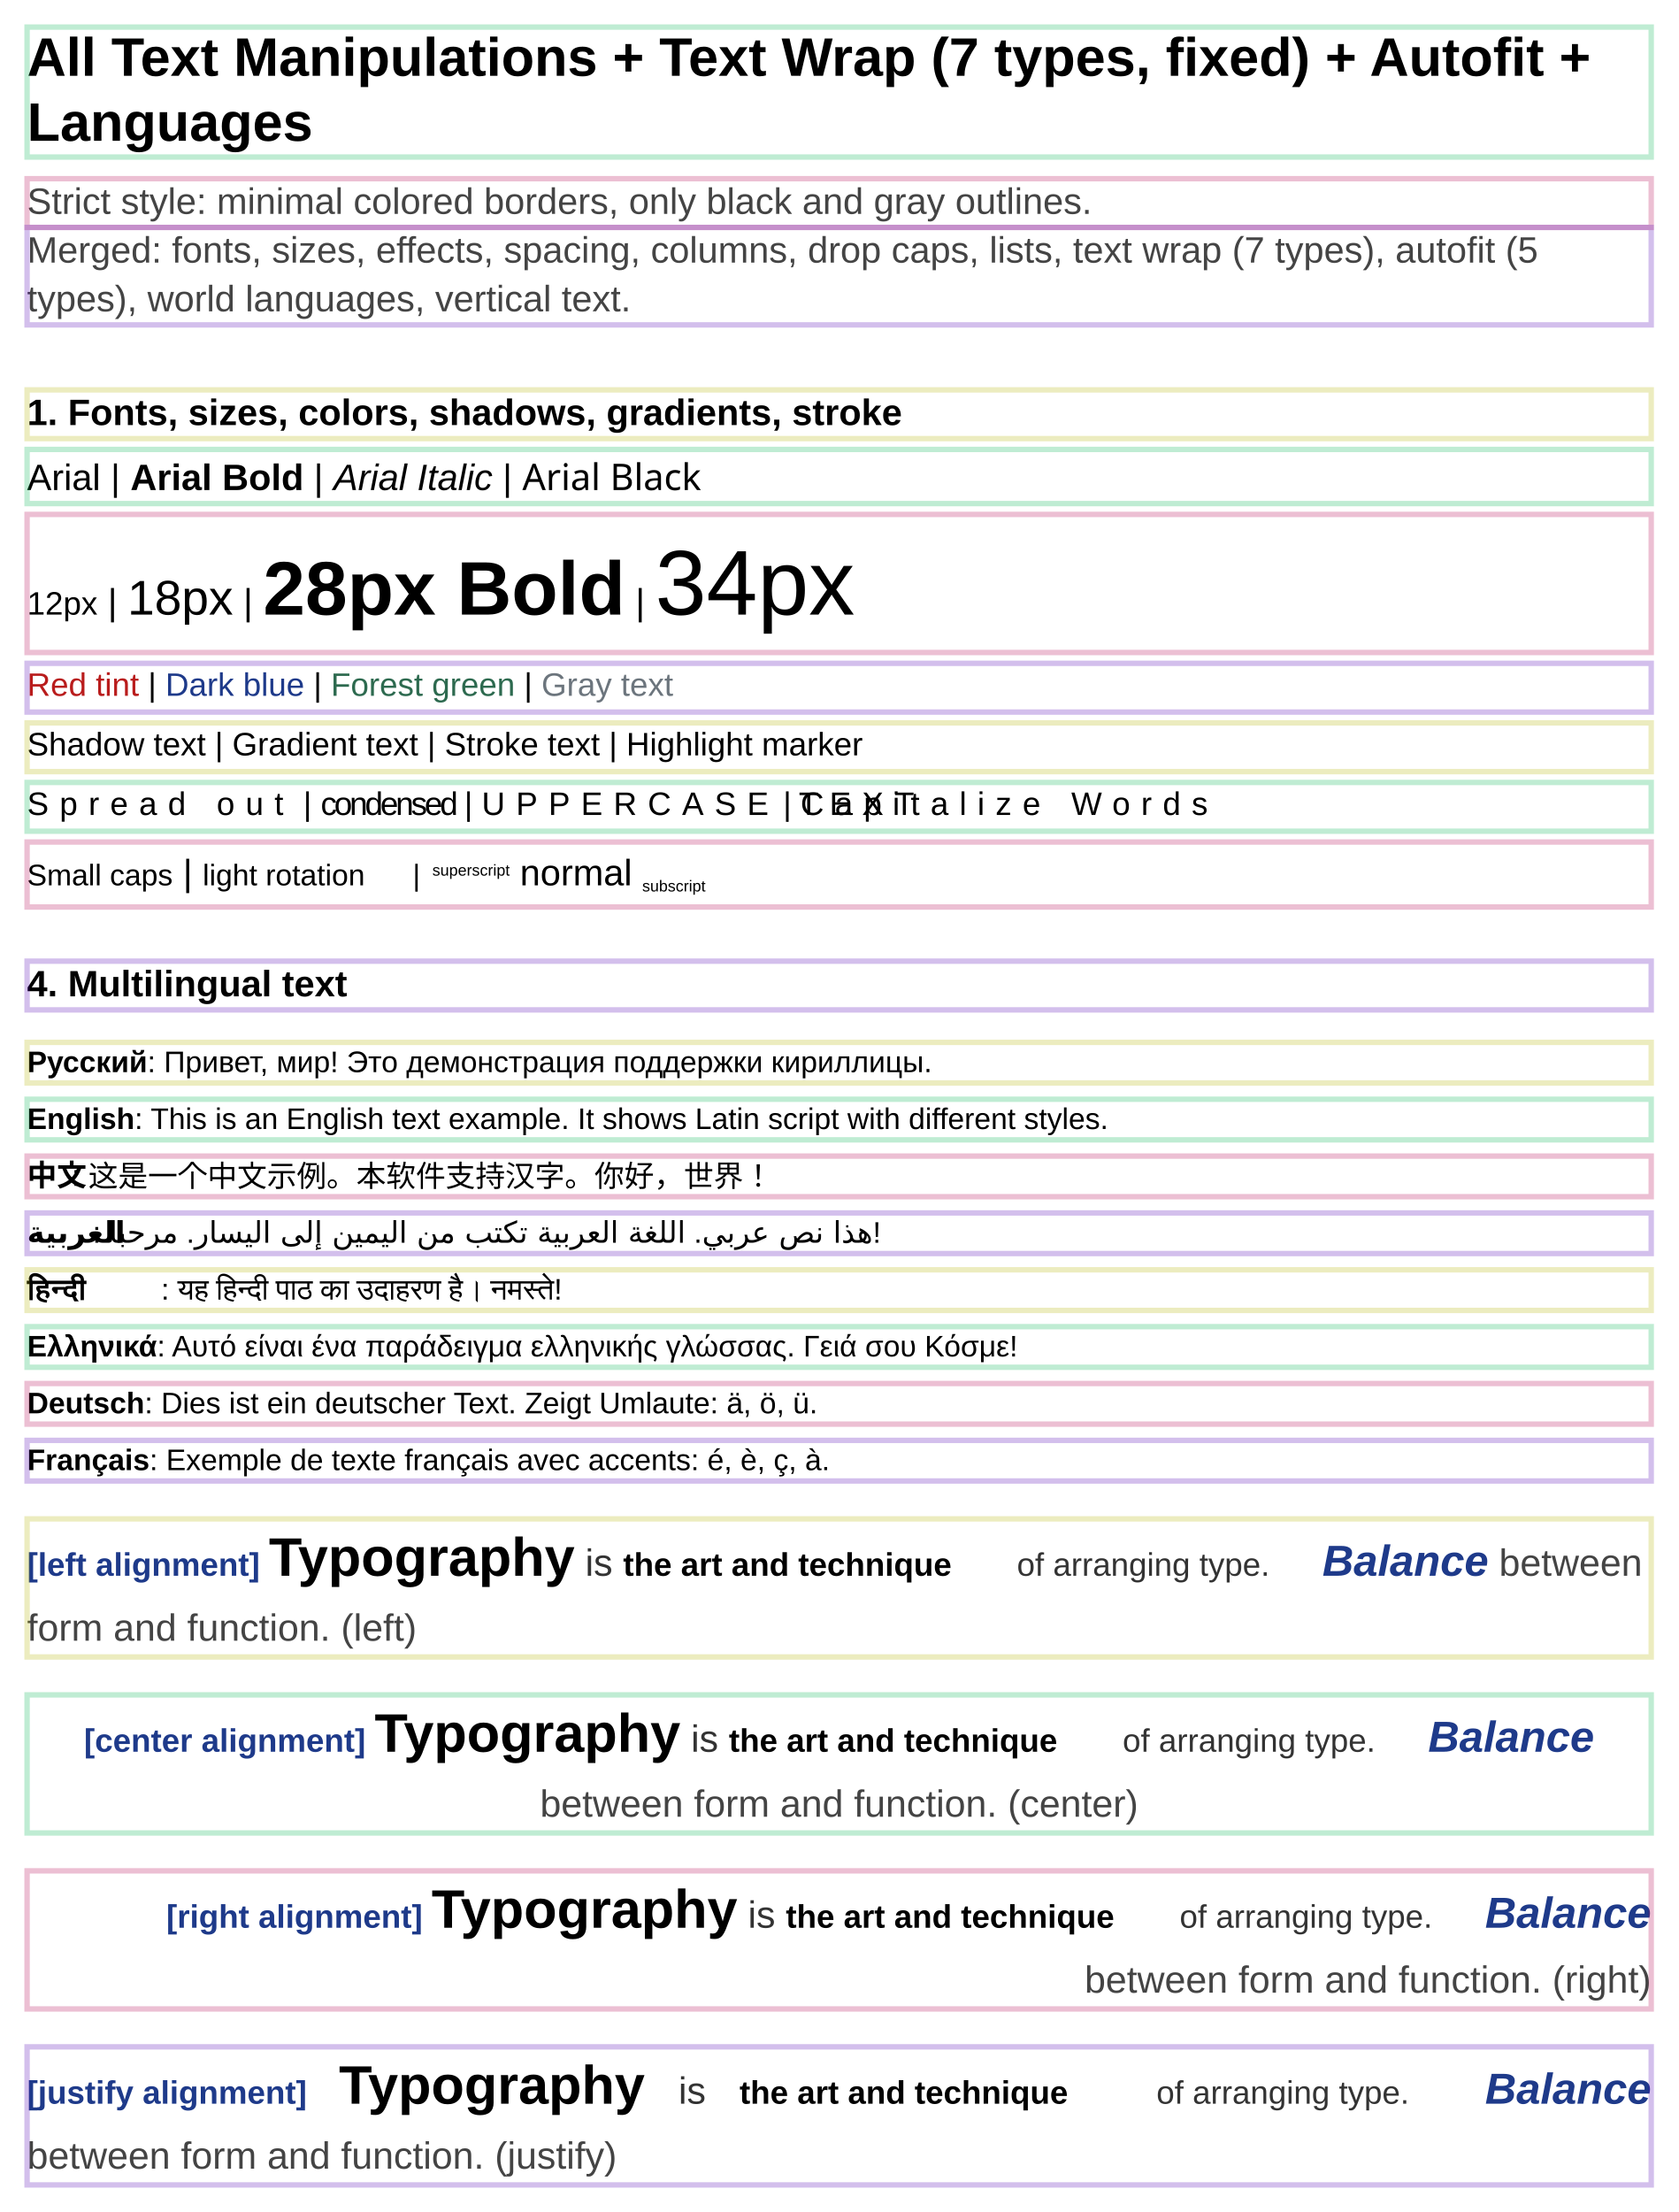
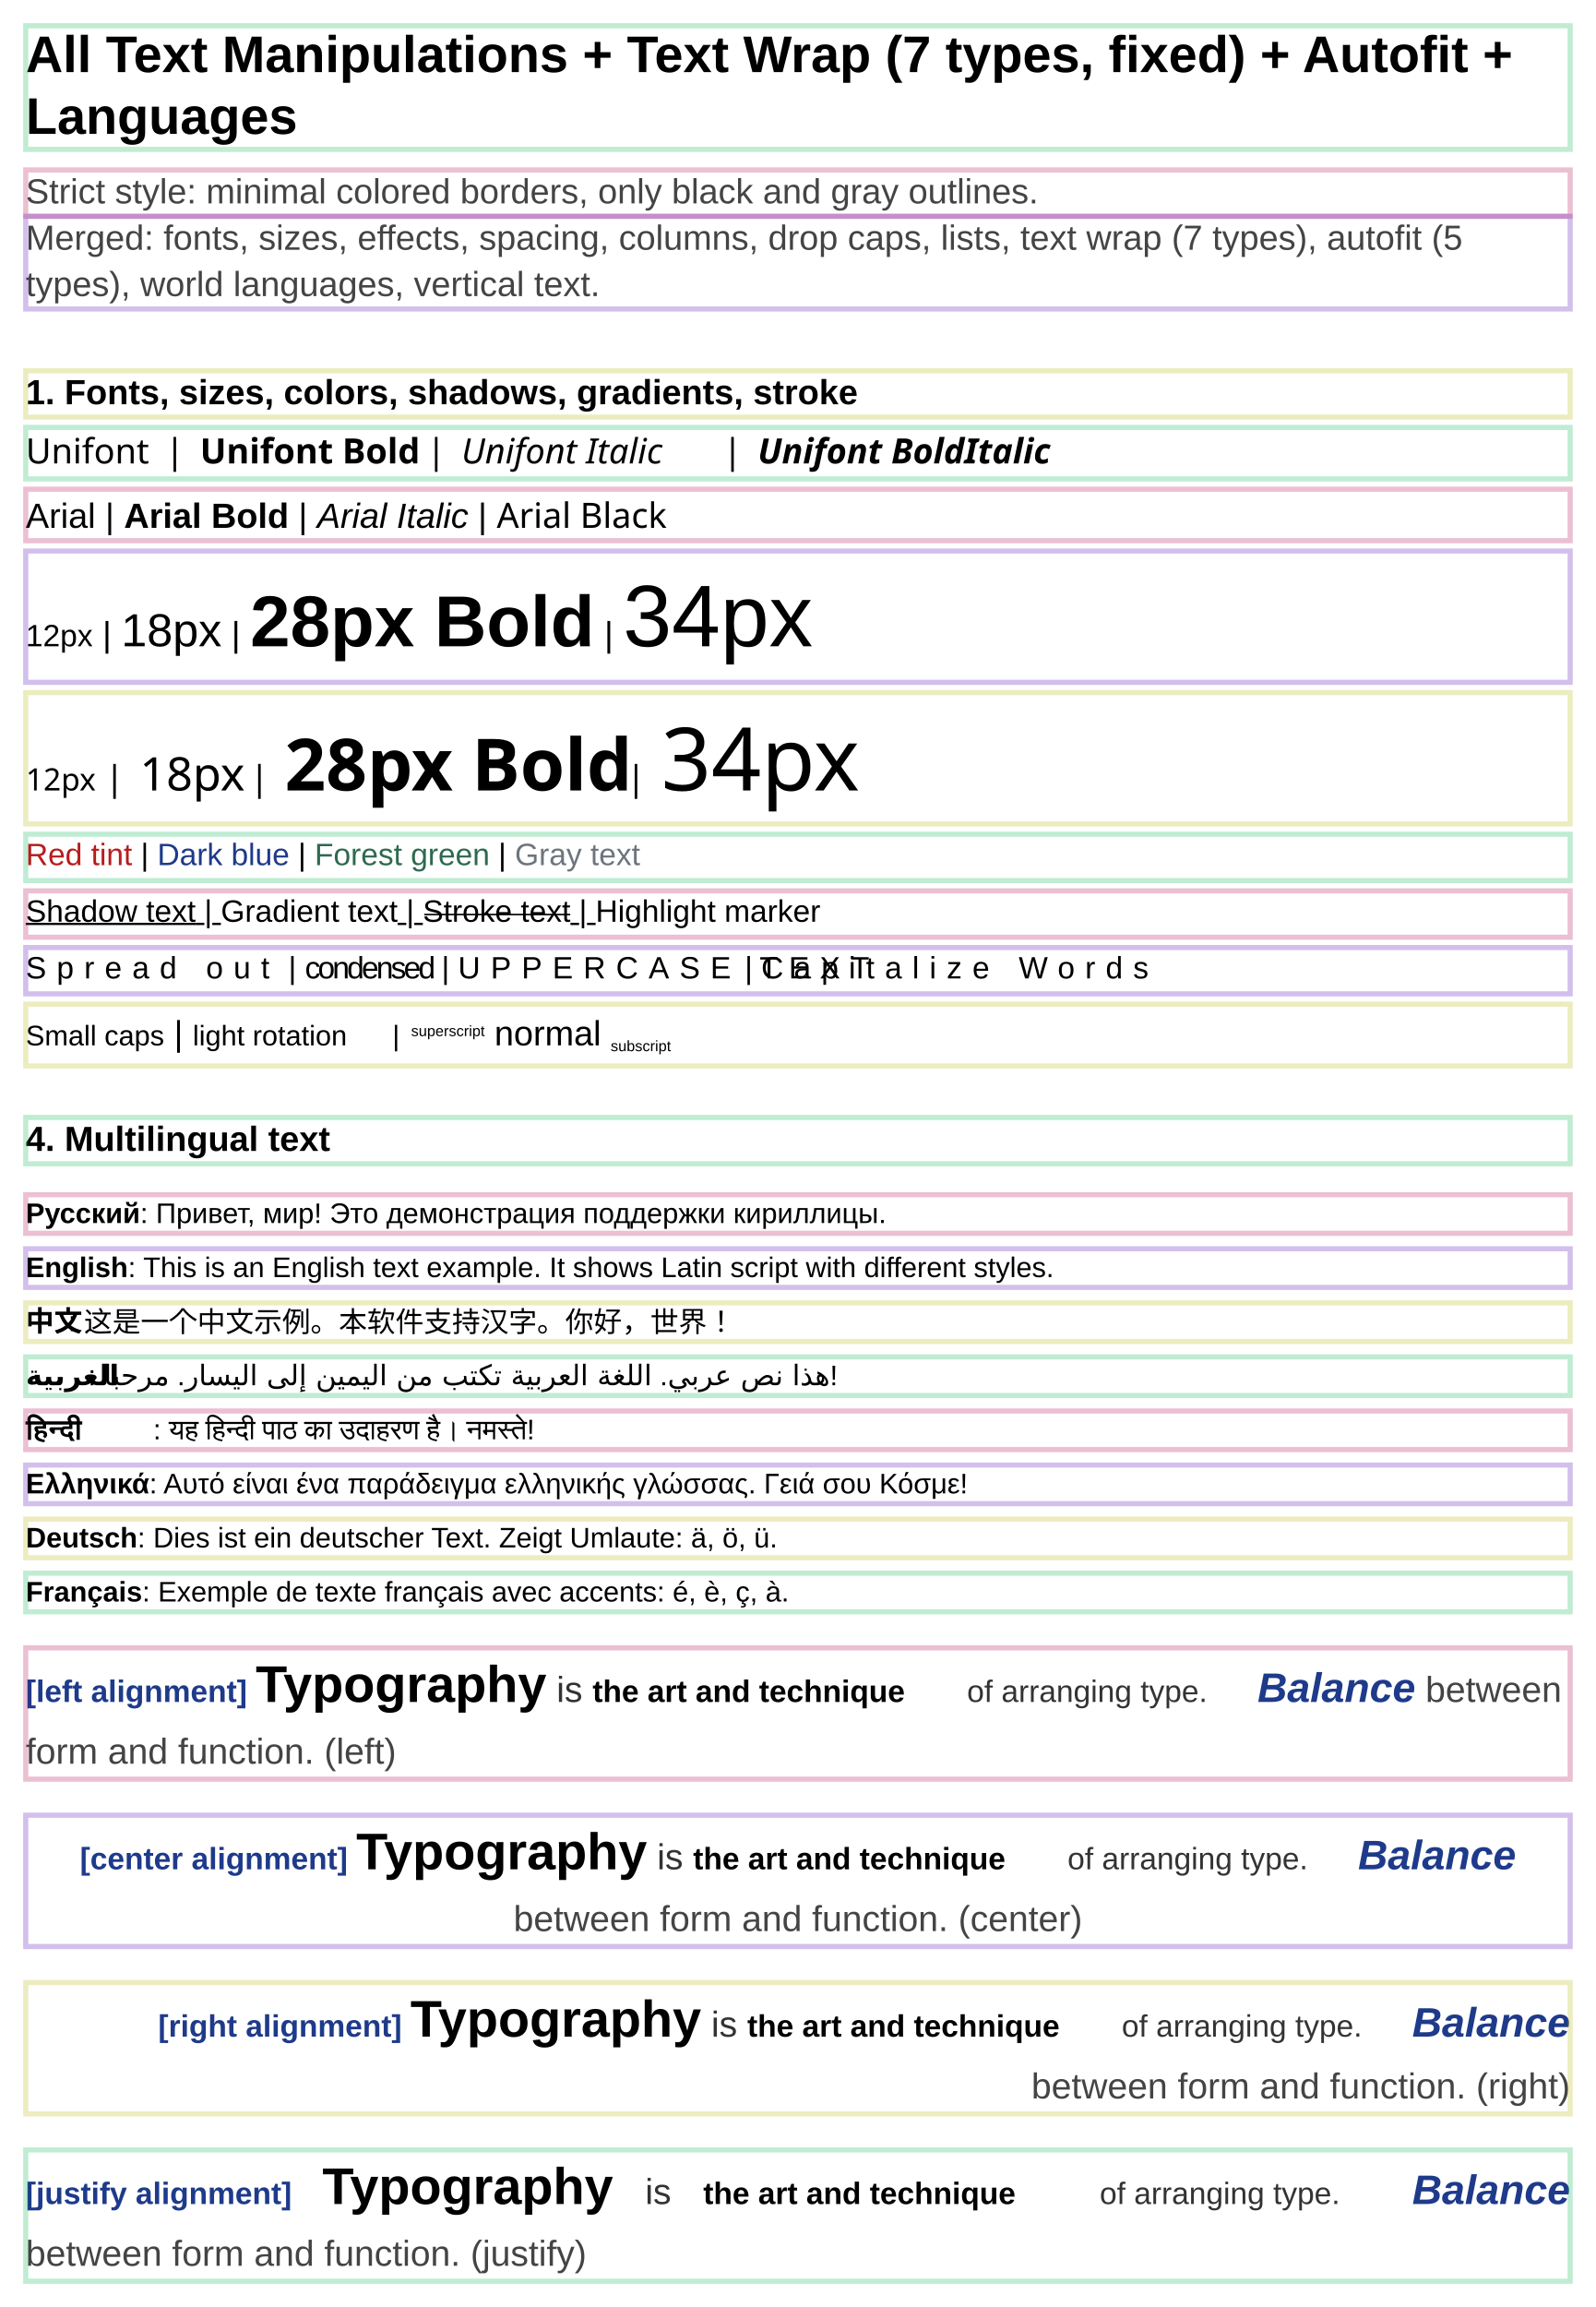
- <svg xmlns="http://www.w3.org/2000/svg" width="620" height="817" viewBox="-10 -10 620 817">
+ <svg xmlns="http://www.w3.org/2000/svg" width="620" height="896" viewBox="-10 -10 620 896">
  <text x="0" y="18" font-family="Arial" font-size="20" fill="#000000" font-weight="700">
    <tspan x="0" font-weight="700" font-style="normal" font-family="Arial" font-size="20" fill="#000000">All Text Manipulations + Text Wrap (7 types, fixed) + Autofit +</tspan>
  </text>
  <text x="0" y="42" font-family="Arial" font-size="20" fill="#000000" font-weight="700">
    <tspan x="0" font-weight="700" font-style="normal" font-family="Arial" font-size="20" fill="#000000">Languages</tspan>
  </text>
  <text x="0" y="69" font-family="Arial" font-size="13.56" fill="#444444" font-weight="400">
    <tspan x="0" font-weight="400" font-style="normal" font-family="Arial" font-size="13.56" fill="#444444">Strict style: minimal colored borders, only black and gray outlines.</tspan>
  </text>
  <text x="0" y="87" font-family="Arial" font-size="13.56" fill="#444444" font-weight="400">
    <tspan x="0" font-weight="400" font-style="normal" font-family="Arial" font-size="13.56" fill="#444444">Merged: fonts, sizes, effects, spacing, columns, drop caps, lists, text wrap (7 types), autofit (5</tspan>
  </text>
  <text x="0" y="105" font-family="Arial" font-size="13.56" fill="#444444" font-weight="400">
    <tspan x="0" font-weight="400" font-style="normal" font-family="Arial" font-size="13.56" fill="#444444">types), world languages, vertical text.</tspan>
  </text>
  <text x="0" y="147" font-family="Arial" font-size="13.56" fill="#000000" font-weight="700">
    <tspan x="0" font-weight="700" font-style="normal" font-family="Arial" font-size="13.56" fill="#000000">1. Fonts, sizes, colors, shadows, gradients, stroke</tspan>
  </text>
-   <text x="0" y="171" font-family="Arial" font-size="13.56" fill="#000000" font-weight="400">
+   <text x="0" y="170" font-family="Unifont" font-size="13.56" fill="#000000" font-weight="400">
+     <tspan x="0" font-weight="400" font-style="normal" font-family="Unifont" font-size="13.56" fill="#000000">Unifont</tspan>
+     <tspan x="54.17">|</tspan>
+     <tspan x="67.7" font-weight="700">Unifont Bold</tspan>
+     <tspan x="155.73" font-weight="400">|</tspan>
+     <tspan x="169.26" font-style="italic">Unifont Italic</tspan>
+     <tspan x="270.84" font-style="normal">|</tspan>
+     <tspan x="284.37" font-weight="700" font-style="italic">Unifont BoldItalic</tspan>
+   </text>
+   <text x="0" y="195" font-family="Arial" font-size="13.56" fill="#000000" font-weight="400">
    <tspan x="0" font-weight="400" font-style="normal" font-family="Arial" font-size="13.56" fill="#000000">Arial</tspan>
    <tspan x="30.87">|</tspan>
    <tspan x="38.16" font-weight="700">Arial Bold</tspan>
    <tspan x="105.91" font-weight="400">|</tspan>
    <tspan x="113.2" font-style="italic">Arial Italic</tspan>
    <tspan x="175.68" font-style="normal">|</tspan>
    <tspan x="182.97" font-family="Arial Black">Arial Black</tspan>
  </text>
-   <text x="0" y="217" font-family="Arial" font-size="12" fill="#000" font-weight="400">
+   <text x="0" y="241" font-family="Arial" font-size="12" fill="#000" font-weight="400">
    <tspan x="0" font-weight="400" font-style="normal" font-family="Arial" font-size="12" fill="#000">12px</tspan>
    <tspan x="29.79" font-size="13.56">|</tspan>
    <tspan x="37.08" font-size="18">18px</tspan>
    <tspan x="79.88" font-size="13.56">|</tspan>
    <tspan x="87.17" font-weight="700" font-size="28">28px Bold</tspan>
    <tspan x="224.75" font-weight="400" font-size="13.56">|</tspan>
    <tspan x="232.04" font-size="34">34px</tspan>
  </text>
-   <text x="0" y="247" font-family="Arial" font-size="12" fill="#b91c1c" font-weight="400">
+   <text x="0" y="297" font-family="Unifont" font-size="12" fill="#000" font-weight="400">
+     <tspan x="0" font-weight="400" font-style="normal" font-family="Unifont" font-size="12" fill="#000">12px</tspan>
+     <tspan x="30.76" font-size="13.56">|</tspan>
+     <tspan x="44.29" font-size="18">18px</tspan>
+     <tspan x="87.05" font-size="13.56">|</tspan>
+     <tspan x="100.58" font-weight="700" font-size="28">28px Bold</tspan>
+     <tspan x="233.34" font-weight="400" font-size="13.56">|</tspan>
+     <tspan x="246.87" font-size="34">34px</tspan>
+   </text>
+   <text x="0" y="326" font-family="Arial" font-size="12" fill="#b91c1c" font-weight="400">
    <tspan x="0" font-weight="400" font-style="normal" font-family="Arial" font-size="12" fill="#b91c1c">Red tint</tspan>
    <tspan x="44.67" fill="#000000">|</tspan>
    <tspan x="51.11" fill="#1e3a8a">Dark blue</tspan>
    <tspan x="105.79" fill="#000000">|</tspan>
    <tspan x="112.23" fill="#2d6a4f">Forest green</tspan>
    <tspan x="183.58" fill="#000000">|</tspan>
    <tspan x="190.02" fill="#6c757d">Gray text</tspan>
  </text>
-   <text x="0" y="269" font-family="Arial" font-size="12" fill="#000" font-weight="400">
-     <tspan x="0" font-weight="400" font-style="normal" font-family="Arial" font-size="12" fill="#000">Shadow text</tspan>
+   <text x="0" y="348" font-family="Arial" font-size="12" fill="#000" font-weight="400" text-decoration="underline">
+     <tspan x="0" font-weight="400" font-style="normal" font-family="Arial" font-size="12" fill="#000" text-decoration="underline">Shadow text</tspan>
    <tspan x="69.36">|</tspan>
    <tspan x="75.8">Gradient text</tspan>
    <tspan x="147.82">|</tspan>
-     <tspan x="154.26">Stroke text</tspan>
+     <tspan x="154.26" text-decoration="line-through">Stroke text</tspan>
    <tspan x="214.93">|</tspan>
    <tspan x="221.37">Highlight marker</tspan>
  </text>
-   <text x="0" y="291" font-family="Arial" font-size="12" fill="#000" font-weight="400" letter-spacing="4">
+   <text x="0" y="370" font-family="Arial" font-size="12" fill="#000" font-weight="400" letter-spacing="4">
    <tspan x="0" font-weight="400" font-style="normal" font-family="Arial" font-size="12" fill="#000" letter-spacing="4">Spread out</tspan>
    <tspan x="102.03">|</tspan>
    <tspan x="108.47" letter-spacing="-1">condensed</tspan>
    <tspan x="161.51">|</tspan>
    <tspan x="167.95">UPPERCASE TEXT</tspan>
    <tspan x="279.29">|</tspan>
    <tspan x="285.73">Capitalize Words</tspan>
  </text>
-   <text x="0" y="317" font-family="Arial" font-size="11" fill="#000" font-weight="400">
+   <text x="0" y="396" font-family="Arial" font-size="11" fill="#000" font-weight="400">
    <tspan x="0" font-weight="400" font-style="normal" font-family="Arial" font-size="11" fill="#000">Small caps</tspan>
    <tspan x="57.58" font-size="13.56">|</tspan>
    <tspan x="64.87">light rotation</tspan>
    <tspan x="142.43">|</tspan>
  </text>
-   <text x="145.95" y="313.4" font-family="Arial" font-size="5.85" fill="#000" font-weight="400" xml:space="preserve">
+   <text x="145.95" y="392.4" font-family="Arial" font-size="5.85" fill="#000" font-weight="400" xml:space="preserve">
    <tspan x="149.72" font-weight="400" font-style="normal" font-family="Arial" font-size="5.85" fill="#000">superscript</tspan>
  </text>
-   <text x="0" y="317" font-family="Arial" font-size="13.56" fill="#000" font-weight="400">
+   <text x="0" y="396" font-family="Arial" font-size="13.56" fill="#000" font-weight="400">
    <tspan x="182.07" font-weight="400" font-style="normal" font-family="Arial" font-size="13.56" fill="#000">normal</tspan>
  </text>
-   <text x="223.48" y="319.25" font-family="Arial" font-size="5.85" fill="#000" font-weight="400" xml:space="preserve">
+   <text x="223.48" y="398.25" font-family="Arial" font-size="5.85" fill="#000" font-weight="400" xml:space="preserve">
    <tspan x="227.25" font-weight="400" font-style="normal" font-family="Arial" font-size="5.85" fill="#000">subscript</tspan>
  </text>
-   <text x="0" y="358" font-family="Arial" font-size="13.56" fill="#000000" font-weight="700">
+   <text x="0" y="437" font-family="Arial" font-size="13.56" fill="#000000" font-weight="700">
    <tspan x="0" font-weight="700" font-style="normal" font-family="Arial" font-size="13.56" fill="#000000">4. Multilingual text</tspan>
  </text>
-   <text x="0" y="386" font-family="Arial" font-size="11" fill="#000" font-weight="700">
+   <text x="0" y="465" font-family="Arial" font-size="11" fill="#000" font-weight="700">
    <tspan x="0" font-weight="700" font-style="normal" font-family="Arial" font-size="11" fill="#000">Русский</tspan>
    <tspan x="44.45" font-weight="400">: Привет, мир! Это демонстрация поддержки кириллицы.</tspan>
  </text>
-   <text x="0" y="407" font-family="Arial" font-size="11" fill="#000" font-weight="700">
+   <text x="0" y="486" font-family="Arial" font-size="11" fill="#000" font-weight="700">
    <tspan x="0" font-weight="700" font-style="normal" font-family="Arial" font-size="11" fill="#000">English</tspan>
    <tspan x="39.72" font-weight="400">: This is an English text example. It shows Latin script with different styles.</tspan>
  </text>
-   <text x="0" y="428" font-family="Arial" font-size="11" fill="#000" font-weight="700">
+   <text x="0" y="507" font-family="Arial" font-size="11" fill="#000" font-weight="700">
    <tspan x="0" font-weight="700" font-style="normal" font-family="Arial" font-size="11" fill="#000">中文</tspan>
    <tspan x="16.5" font-weight="400">: 这是一个中文示例。本软件支持汉字。你好，世界！</tspan>
  </text>
-   <text x="0" y="449" font-family="Arial" font-size="11" fill="#000" font-weight="700">
+   <text x="0" y="528" font-family="Arial" font-size="11" fill="#000" font-weight="700">
    <tspan x="0" font-weight="700" font-style="normal" font-family="Arial" font-size="11" fill="#000">العربية</tspan>
    <tspan x="24.22" font-weight="400">: هذا نص عربي. اللغة العربية تكتب من اليمين إلى اليسار. مرحبا!</tspan>
  </text>
-   <text x="0" y="470" font-family="Arial" font-size="11" fill="#000" font-weight="700">
+   <text x="0" y="549" font-family="Arial" font-size="11" fill="#000" font-weight="700">
    <tspan x="0" font-weight="700" font-style="normal" font-family="Arial" font-size="11" fill="#000">हिन्दी</tspan>
    <tspan x="49.5" font-weight="400">: यह हिन्दी पाठ का उदाहरण है। नमस्ते!</tspan>
  </text>
-   <text x="0" y="491" font-family="Arial" font-size="11" fill="#000" font-weight="700">
+   <text x="0" y="570" font-family="Arial" font-size="11" fill="#000" font-weight="700">
    <tspan x="0" font-weight="700" font-style="normal" font-family="Arial" font-size="11" fill="#000">Ελληνικά</tspan>
    <tspan x="48" font-weight="400">: Αυτό είναι ένα παράδειγμα ελληνικής γλώσσας. Γειά σου Κόσμε!</tspan>
  </text>
-   <text x="0" y="512" font-family="Arial" font-size="11" fill="#000" font-weight="700">
+   <text x="0" y="591" font-family="Arial" font-size="11" fill="#000" font-weight="700">
    <tspan x="0" font-weight="700" font-style="normal" font-family="Arial" font-size="11" fill="#000">Deutsch</tspan>
    <tspan x="43.4" font-weight="400">: Dies ist ein deutscher Text. Zeigt Umlaute: ä, ö, ü.</tspan>
  </text>
-   <text x="0" y="533" font-family="Arial" font-size="11" fill="#000" font-weight="700">
+   <text x="0" y="612" font-family="Arial" font-size="11" fill="#000" font-weight="700">
    <tspan x="0" font-weight="700" font-style="normal" font-family="Arial" font-size="11" fill="#000">Français</tspan>
    <tspan x="45.25" font-weight="400">: Exemple de texte français avec accents: é, è, ç, à.</tspan>
  </text>
-   <text x="0" y="572" font-family="Arial" font-size="12" fill="#1e3a8a" font-weight="700">
+   <text x="0" y="651" font-family="Arial" font-size="12" fill="#1e3a8a" font-weight="700">
    <tspan x="0" font-weight="700" font-style="normal" font-family="Arial" font-size="12" fill="#1e3a8a">[left alignment]</tspan>
    <tspan x="89.34" font-size="20" fill="#000">Typography</tspan>
    <tspan x="206.2" font-weight="400" font-size="14" fill="#333">is</tspan>
    <tspan x="220.2" font-weight="700" fill="#000">the art and technique</tspan>
    <tspan x="365.67" font-weight="400" fill="#333">of arranging type.</tspan>
    <tspan x="478.52" font-weight="700" font-style="italic" font-size="16" fill="#1e3a8a">Balance</tspan>
    <tspan x="543.78" font-weight="400" font-style="normal" font-size="14" fill="#444">between</tspan>
  </text>
-   <text x="0" y="596" font-family="Arial" font-size="14" fill="#444" font-weight="400">
+   <text x="0" y="675" font-family="Arial" font-size="14" fill="#444" font-weight="400">
    <tspan x="0" font-weight="400" font-style="normal" font-family="Arial" font-size="14" fill="#444">form and function. (left)</tspan>
  </text>
-   <text x="21.05" y="637" font-family="Arial" font-size="12" fill="#1e3a8a" font-weight="700">
+   <text x="21.05" y="716" font-family="Arial" font-size="12" fill="#1e3a8a" font-weight="700">
    <tspan x="21.05" font-weight="700" font-style="normal" font-family="Arial" font-size="12" fill="#1e3a8a">[center alignment]</tspan>
    <tspan x="128.4" font-size="20" fill="#000">Typography</tspan>
    <tspan x="245.26" font-weight="400" font-size="14" fill="#333">is</tspan>
    <tspan x="259.26" font-weight="700" fill="#000">the art and technique</tspan>
    <tspan x="404.73" font-weight="400" fill="#333">of arranging type.</tspan>
    <tspan x="517.58" font-weight="700" font-style="italic" font-size="16" fill="#1e3a8a">Balance</tspan>
  </text>
-   <text x="189.5" y="661" font-family="Arial" font-size="14" fill="#444" font-weight="400">
+   <text x="189.5" y="740" font-family="Arial" font-size="14" fill="#444" font-weight="400">
    <tspan x="189.5" font-weight="400" font-style="normal" font-family="Arial" font-size="14" fill="#444">between form and function. (center)</tspan>
  </text>
-   <text x="51.45" y="702" font-family="Arial" font-size="12" fill="#1e3a8a" font-weight="700">
+   <text x="51.45" y="781" font-family="Arial" font-size="12" fill="#1e3a8a" font-weight="700">
    <tspan x="51.45" font-weight="700" font-style="normal" font-family="Arial" font-size="12" fill="#1e3a8a">[right alignment]</tspan>
    <tspan x="149.45" font-size="20" fill="#000">Typography</tspan>
    <tspan x="266.31" font-weight="400" font-size="14" fill="#333">is</tspan>
    <tspan x="280.31" font-weight="700" fill="#000">the art and technique</tspan>
    <tspan x="425.78" font-weight="400" fill="#333">of arranging type.</tspan>
    <tspan x="538.63" font-weight="700" font-style="italic" font-size="16" fill="#1e3a8a">Balance</tspan>
  </text>
-   <text x="390.67" y="726" font-family="Arial" font-size="14" fill="#444" font-weight="400">
+   <text x="390.67" y="805" font-family="Arial" font-size="14" fill="#444" font-weight="400">
    <tspan x="390.67" font-weight="400" font-style="normal" font-family="Arial" font-size="14" fill="#444">between form and function. (right)</tspan>
  </text>
-   <text x="0" y="767" font-family="Arial" font-size="12" fill="#1e3a8a" font-weight="700">
+   <text x="0" y="846" font-family="Arial" font-size="12" fill="#1e3a8a" font-weight="700">
    <tspan x="0" font-weight="700" font-style="normal" font-family="Arial" font-size="12" fill="#1e3a8a">[justify alignment]</tspan>
    <tspan x="115.23" font-size="20" fill="#000">Typography</tspan>
    <tspan x="240.64" font-weight="400" font-size="14" fill="#333">is</tspan>
    <tspan x="263.2" font-weight="700" fill="#000">the art and technique</tspan>
    <tspan x="417.22" font-weight="400" fill="#333">of arranging type.</tspan>
    <tspan x="538.63" font-weight="700" font-style="italic" font-size="16" fill="#1e3a8a">Balance</tspan>
  </text>
-   <text x="0" y="791" font-family="Arial" font-size="14" fill="#444" font-weight="400">
+   <text x="0" y="870" font-family="Arial" font-size="14" fill="#444" font-weight="400">
    <tspan x="0" font-weight="400" font-style="normal" font-family="Arial" font-size="14" fill="#444">between form and function. (justify)</tspan>
  </text>
  <rect x="0" y="0" width="600" height="48" fill="none" stroke="rgba(0,180,80,0.25)" stroke-width="2" />
  <rect x="0" y="56" width="600" height="18" fill="none" stroke="rgba(180,0,80,0.25)" stroke-width="2" />
  <rect x="0" y="74" width="600" height="36" fill="none" stroke="rgba(80,0,180,0.25)" stroke-width="2" />
  <rect x="0" y="134" width="600" height="18" fill="none" stroke="rgba(180,180,0,0.25)" stroke-width="2" />
  <rect x="0" y="156" width="600" height="20" fill="none" stroke="rgba(0,180,80,0.25)" stroke-width="2" />
-   <rect x="0" y="180" width="600" height="51" fill="none" stroke="rgba(180,0,80,0.25)" stroke-width="2" />
-   <rect x="0" y="235" width="600" height="18" fill="none" stroke="rgba(80,0,180,0.25)" stroke-width="2" />
-   <rect x="0" y="257" width="600" height="18" fill="none" stroke="rgba(180,180,0,0.25)" stroke-width="2" />
-   <rect x="0" y="279" width="600" height="18" fill="none" stroke="rgba(0,180,80,0.25)" stroke-width="2" />
-   <rect x="0" y="301" width="600" height="24" fill="none" stroke="rgba(180,0,80,0.25)" stroke-width="2" />
-   <rect x="0" y="345" width="600" height="18" fill="none" stroke="rgba(80,0,180,0.25)" stroke-width="2" />
-   <rect x="0" y="375" width="600" height="15" fill="none" stroke="rgba(180,180,0,0.25)" stroke-width="2" />
-   <rect x="0" y="396" width="600" height="15" fill="none" stroke="rgba(0,180,80,0.25)" stroke-width="2" />
-   <rect x="0" y="417" width="600" height="15" fill="none" stroke="rgba(180,0,80,0.25)" stroke-width="2" />
-   <rect x="0" y="438" width="600" height="15" fill="none" stroke="rgba(80,0,180,0.25)" stroke-width="2" />
-   <rect x="0" y="459" width="600" height="15" fill="none" stroke="rgba(180,180,0,0.25)" stroke-width="2" />
-   <rect x="0" y="480" width="600" height="15" fill="none" stroke="rgba(0,180,80,0.25)" stroke-width="2" />
-   <rect x="0" y="501" width="600" height="15" fill="none" stroke="rgba(180,0,80,0.25)" stroke-width="2" />
-   <rect x="0" y="522" width="600" height="15" fill="none" stroke="rgba(80,0,180,0.25)" stroke-width="2" />
-   <rect x="0" y="551" width="600" height="51" fill="none" stroke="rgba(180,180,0,0.25)" stroke-width="2" />
-   <rect x="0" y="616" width="600" height="51" fill="none" stroke="rgba(0,180,80,0.25)" stroke-width="2" />
-   <rect x="0" y="681" width="600" height="51" fill="none" stroke="rgba(180,0,80,0.25)" stroke-width="2" />
-   <rect x="0" y="746" width="600" height="51" fill="none" stroke="rgba(80,0,180,0.25)" stroke-width="2" />
+   <rect x="0" y="180" width="600" height="20" fill="none" stroke="rgba(180,0,80,0.25)" stroke-width="2" />
+   <rect x="0" y="204" width="600" height="51" fill="none" stroke="rgba(80,0,180,0.25)" stroke-width="2" />
+   <rect x="0" y="259" width="600" height="51" fill="none" stroke="rgba(180,180,0,0.25)" stroke-width="2" />
+   <rect x="0" y="314" width="600" height="18" fill="none" stroke="rgba(0,180,80,0.25)" stroke-width="2" />
+   <rect x="0" y="336" width="600" height="18" fill="none" stroke="rgba(180,0,80,0.25)" stroke-width="2" />
+   <rect x="0" y="358" width="600" height="18" fill="none" stroke="rgba(80,0,180,0.25)" stroke-width="2" />
+   <rect x="0" y="380" width="600" height="24" fill="none" stroke="rgba(180,180,0,0.25)" stroke-width="2" />
+   <rect x="0" y="424" width="600" height="18" fill="none" stroke="rgba(0,180,80,0.25)" stroke-width="2" />
+   <rect x="0" y="454" width="600" height="15" fill="none" stroke="rgba(180,0,80,0.25)" stroke-width="2" />
+   <rect x="0" y="475" width="600" height="15" fill="none" stroke="rgba(80,0,180,0.25)" stroke-width="2" />
+   <rect x="0" y="496" width="600" height="15" fill="none" stroke="rgba(180,180,0,0.25)" stroke-width="2" />
+   <rect x="0" y="517" width="600" height="15" fill="none" stroke="rgba(0,180,80,0.25)" stroke-width="2" />
+   <rect x="0" y="538" width="600" height="15" fill="none" stroke="rgba(180,0,80,0.25)" stroke-width="2" />
+   <rect x="0" y="559" width="600" height="15" fill="none" stroke="rgba(80,0,180,0.25)" stroke-width="2" />
+   <rect x="0" y="580" width="600" height="15" fill="none" stroke="rgba(180,180,0,0.25)" stroke-width="2" />
+   <rect x="0" y="601" width="600" height="15" fill="none" stroke="rgba(0,180,80,0.25)" stroke-width="2" />
+   <rect x="0" y="630" width="600" height="51" fill="none" stroke="rgba(180,0,80,0.25)" stroke-width="2" />
+   <rect x="0" y="695" width="600" height="51" fill="none" stroke="rgba(80,0,180,0.25)" stroke-width="2" />
+   <rect x="0" y="760" width="600" height="51" fill="none" stroke="rgba(180,180,0,0.25)" stroke-width="2" />
+   <rect x="0" y="825" width="600" height="51" fill="none" stroke="rgba(0,180,80,0.25)" stroke-width="2" />
</svg>
